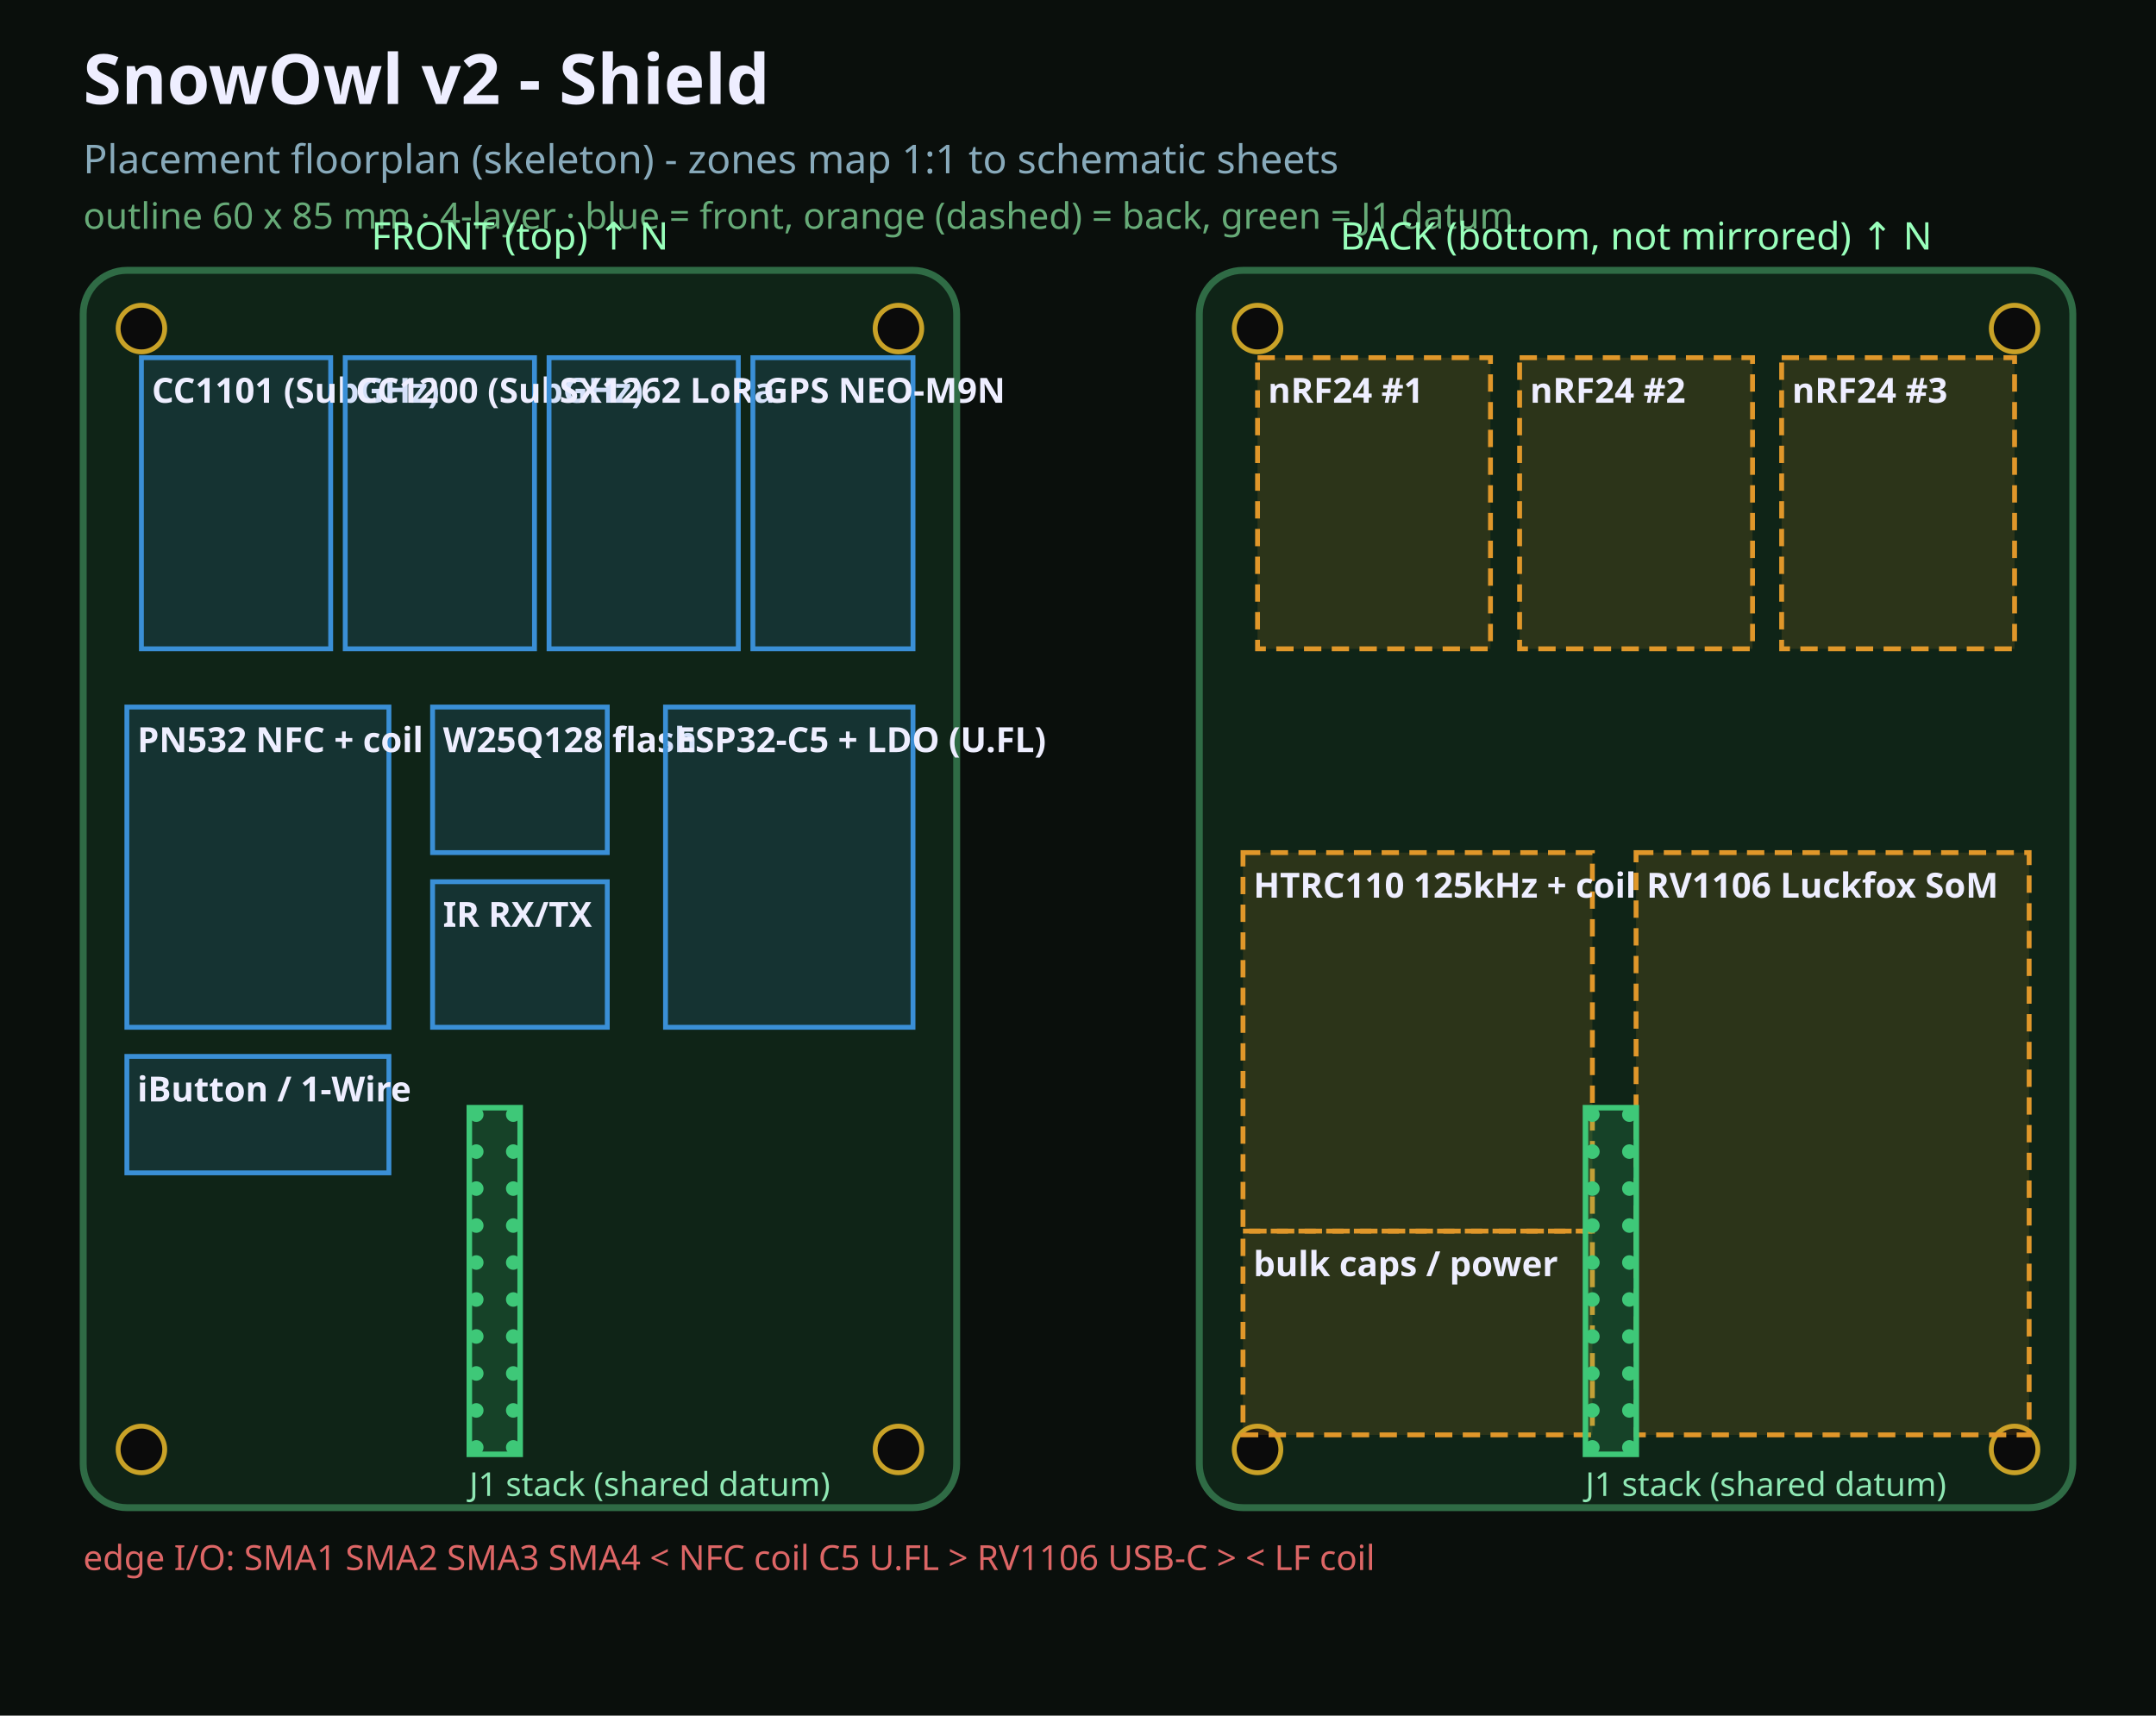
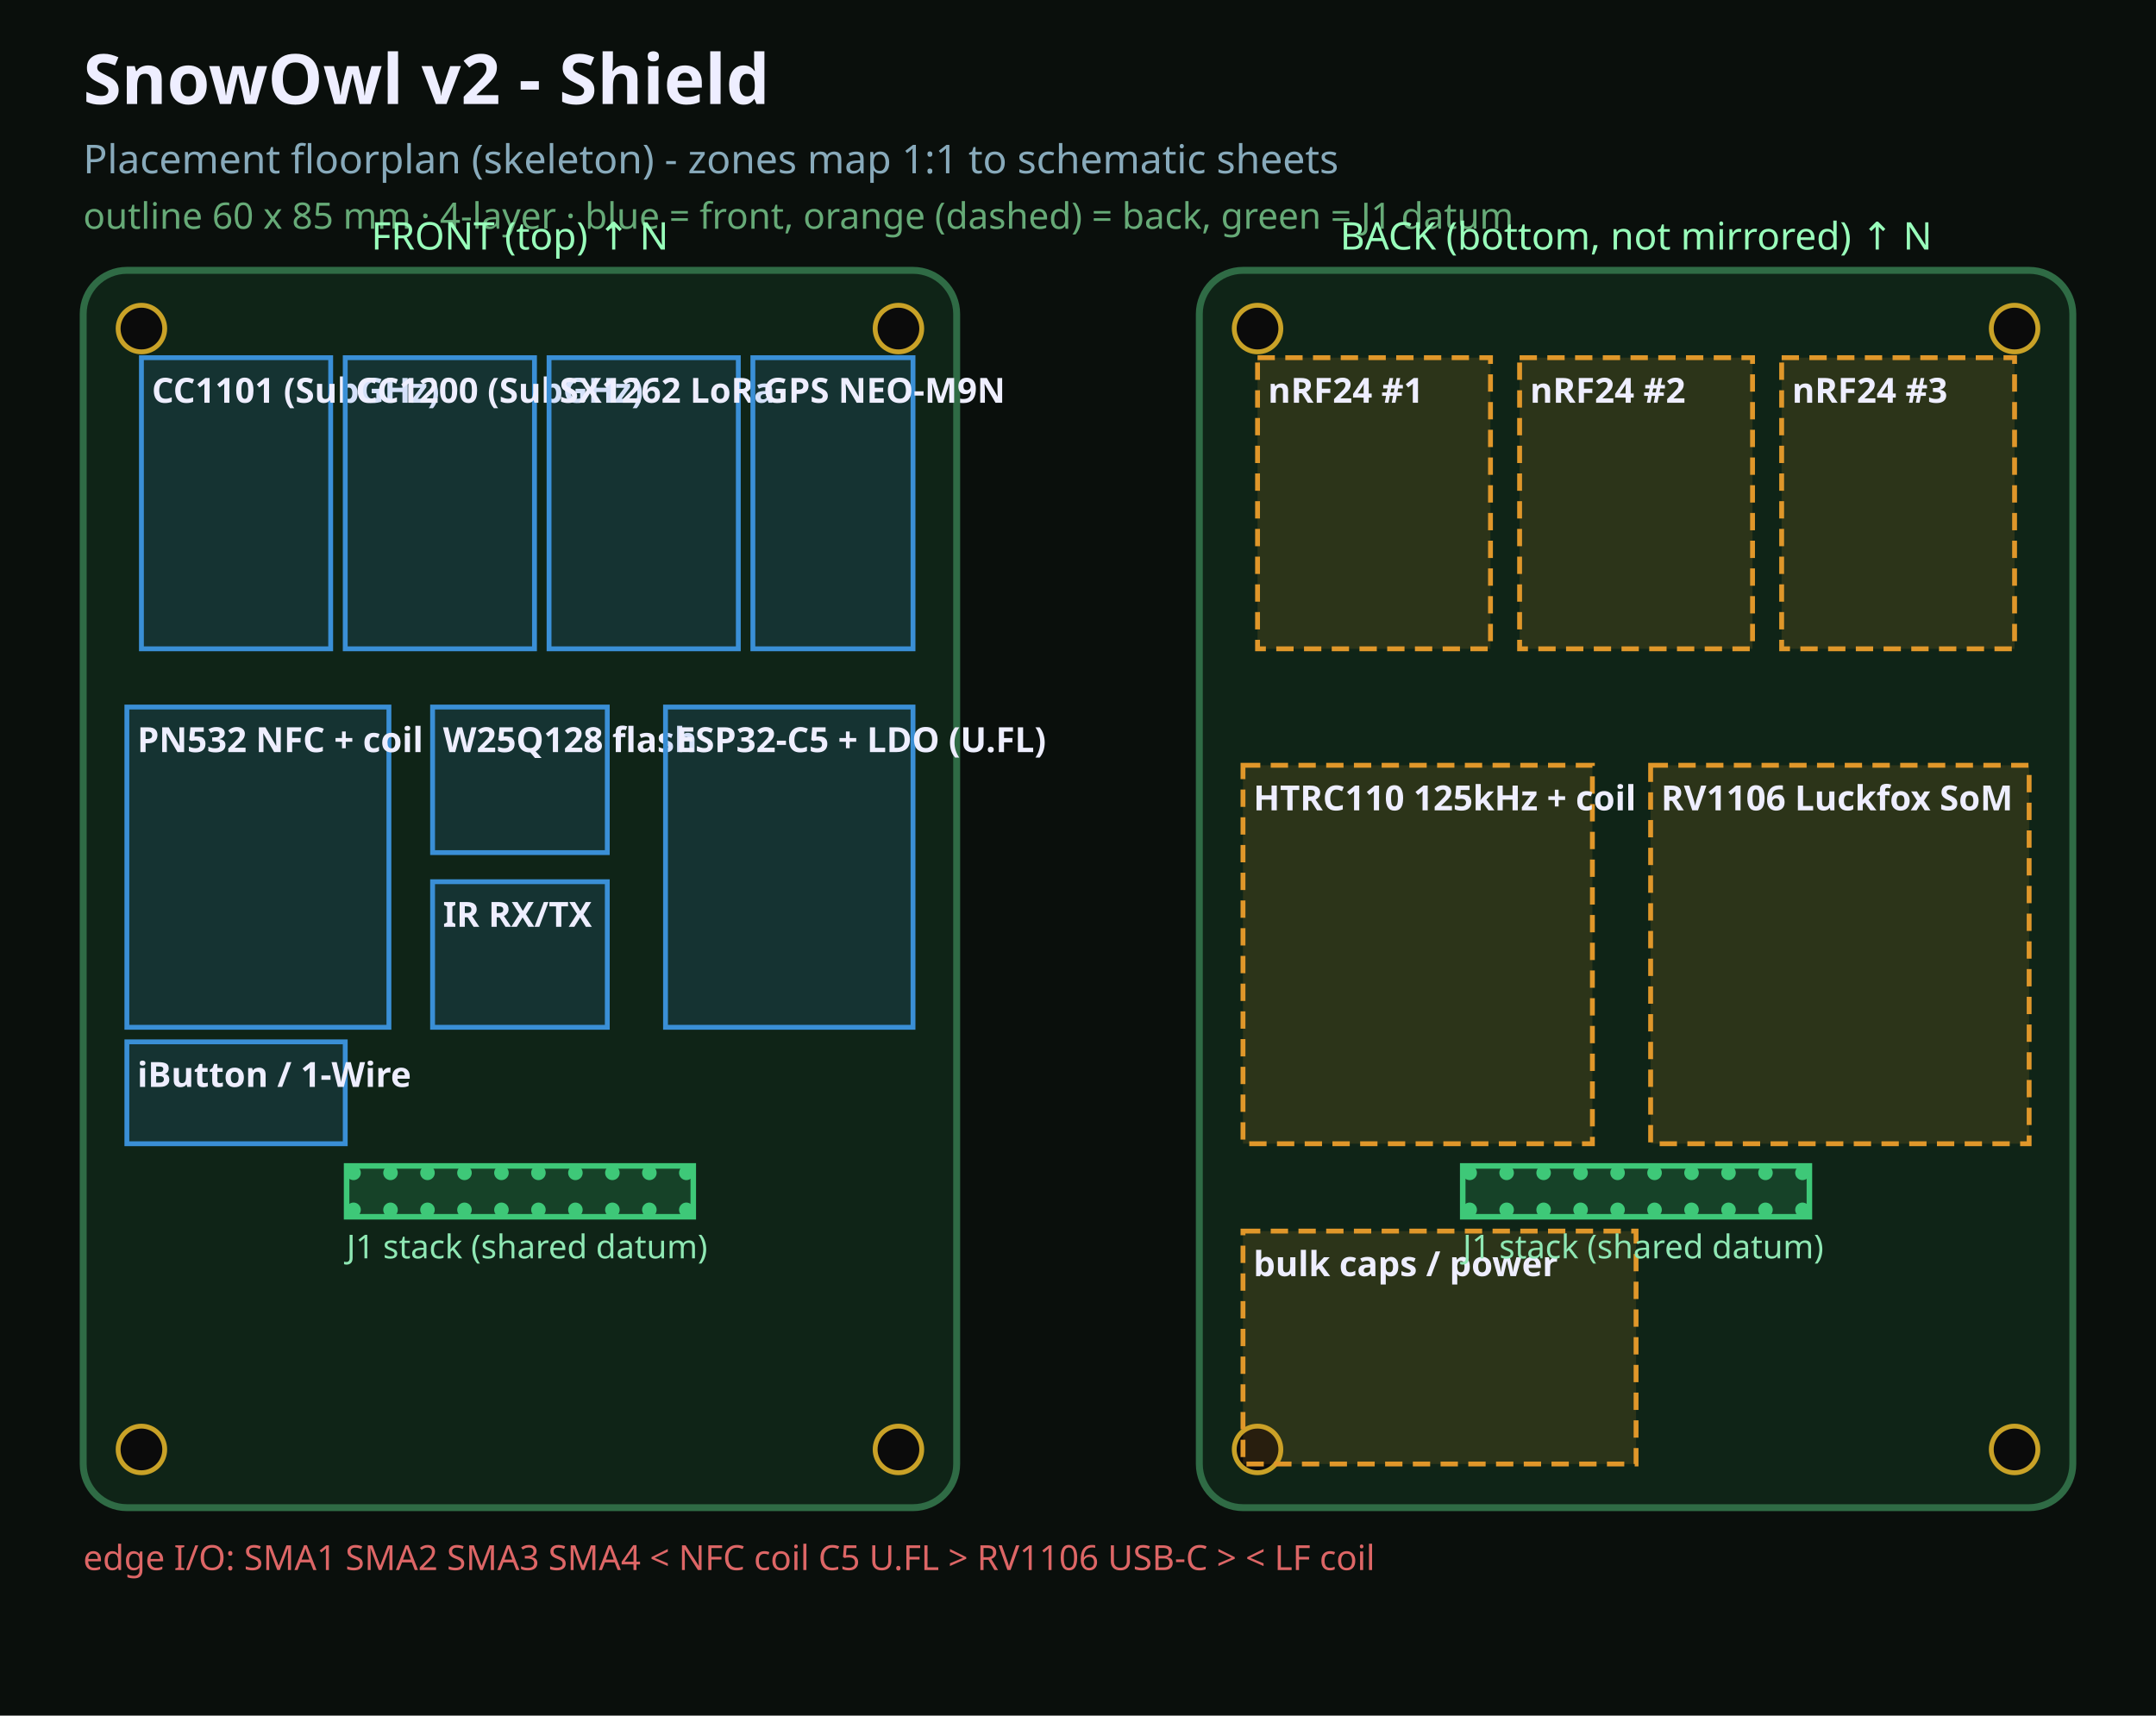
<svg xmlns="http://www.w3.org/2000/svg" width="622" height="495" viewBox="0 0 622 495">
  <rect width="622" height="495" fill="#0a0f0c" />
  <text x="24" y="30" font-size="20" font-family="sans-serif" fill="#eef" font-weight="700">SnowOwl v2 - Shield</text>
  <text x="24" y="50" font-size="11.5" font-family="sans-serif" fill="#8ab">Placement floorplan (skeleton) - zones map 1:1 to schematic sheets</text>
  <text x="24" y="66" font-size="10.5" font-family="sans-serif" fill="#6a7">outline 60 x 85 mm · 4-layer · blue = front, orange (dashed) = back, green = J1 datum</text>
  <rect x="24" y="78" width="252.0" height="357.0" rx="12.6" fill="#0f2417" stroke="#2f6b45" stroke-width="2" />
  <circle cx="40.8" cy="94.8" r="6.72" fill="#0b0b0b" stroke="#c9a227" stroke-width="1.4" />
  <circle cx="259.2" cy="94.8" r="6.72" fill="#0b0b0b" stroke="#c9a227" stroke-width="1.4" />
  <circle cx="40.8" cy="418.2" r="6.72" fill="#0b0b0b" stroke="#c9a227" stroke-width="1.4" />
  <circle cx="259.2" cy="418.2" r="6.72" fill="#0b0b0b" stroke="#c9a227" stroke-width="1.4" />
  <rect x="40.8" y="103.2" width="54.6" height="84.0" fill="rgba(58,143,214,0.14)" stroke="#3a8fd6" stroke-width="1.4" />
  <text x="43.8" y="116.2" font-size="10" font-family="sans-serif" fill="#eef" font-weight="600">CC1101 (SubGHz)</text>
  <rect x="99.6" y="103.2" width="54.6" height="84.0" fill="rgba(58,143,214,0.14)" stroke="#3a8fd6" stroke-width="1.4" />
  <text x="102.6" y="116.2" font-size="10" font-family="sans-serif" fill="#eef" font-weight="600">CC1200 (SubGHz)</text>
  <rect x="158.4" y="103.2" width="54.6" height="84.0" fill="rgba(58,143,214,0.14)" stroke="#3a8fd6" stroke-width="1.4" />
  <text x="161.4" y="116.2" font-size="10" font-family="sans-serif" fill="#eef" font-weight="600">SX1262 LoRa</text>
  <rect x="217.2" y="103.2" width="46.2" height="84.0" fill="rgba(58,143,214,0.14)" stroke="#3a8fd6" stroke-width="1.4" />
  <text x="220.2" y="116.2" font-size="10" font-family="sans-serif" fill="#eef" font-weight="600">GPS NEO-M9N</text>
  <rect x="36.6" y="204.0" width="75.6" height="92.4" fill="rgba(58,143,214,0.14)" stroke="#3a8fd6" stroke-width="1.4" />
  <text x="39.6" y="217.0" font-size="10" font-family="sans-serif" fill="#eef" font-weight="600">PN532 NFC + coil</text>
  <rect x="124.8" y="204.0" width="50.4" height="42.0" fill="rgba(58,143,214,0.14)" stroke="#3a8fd6" stroke-width="1.4" />
  <text x="127.8" y="217.0" font-size="10" font-family="sans-serif" fill="#eef" font-weight="600">W25Q128 flash</text>
  <rect x="124.8" y="254.4" width="50.4" height="42.0" fill="rgba(58,143,214,0.14)" stroke="#3a8fd6" stroke-width="1.4" />
  <text x="127.8" y="267.4" font-size="10" font-family="sans-serif" fill="#eef" font-weight="600">IR RX/TX</text>
  <rect x="192.0" y="204.0" width="71.4" height="92.4" fill="rgba(58,143,214,0.14)" stroke="#3a8fd6" stroke-width="1.4" />
  <text x="195.0" y="217.0" font-size="10" font-family="sans-serif" fill="#eef" font-weight="600">ESP32-C5 + LDO (U.FL)</text>
-   <rect x="36.6" y="304.8" width="75.6" height="33.6" fill="rgba(58,143,214,0.14)" stroke="#3a8fd6" stroke-width="1.4" />
-   <text x="39.6" y="317.8" font-size="10" font-family="sans-serif" fill="#eef" font-weight="600">iButton / 1-Wire</text>
-   <rect x="135.4" y="319.6" width="14.668" height="100.012" fill="rgba(60,200,120,0.18)" stroke="#3ec878" stroke-width="1.6" />
-   <circle cx="137.4" cy="321.6" r="2.1" fill="#3ec878" />
-   <circle cx="148.068" cy="321.6" r="2.1" fill="#3ec878" />
-   <circle cx="137.4" cy="332.268" r="2.1" fill="#3ec878" />
-   <circle cx="148.068" cy="332.268" r="2.1" fill="#3ec878" />
-   <circle cx="137.4" cy="342.936" r="2.1" fill="#3ec878" />
-   <circle cx="148.068" cy="342.936" r="2.1" fill="#3ec878" />
-   <circle cx="137.4" cy="353.604" r="2.1" fill="#3ec878" />
-   <circle cx="148.068" cy="353.604" r="2.1" fill="#3ec878" />
-   <circle cx="137.4" cy="364.272" r="2.1" fill="#3ec878" />
-   <circle cx="148.068" cy="364.272" r="2.1" fill="#3ec878" />
-   <circle cx="137.4" cy="374.94" r="2.1" fill="#3ec878" />
-   <circle cx="148.068" cy="374.94" r="2.1" fill="#3ec878" />
-   <circle cx="137.4" cy="385.608" r="2.1" fill="#3ec878" />
-   <circle cx="148.068" cy="385.608" r="2.1" fill="#3ec878" />
-   <circle cx="137.4" cy="396.276" r="2.1" fill="#3ec878" />
-   <circle cx="148.068" cy="396.276" r="2.1" fill="#3ec878" />
-   <circle cx="137.4" cy="406.944" r="2.1" fill="#3ec878" />
-   <circle cx="148.068" cy="406.944" r="2.1" fill="#3ec878" />
-   <circle cx="137.4" cy="417.612" r="2.1" fill="#3ec878" />
-   <circle cx="148.068" cy="417.612" r="2.1" fill="#3ec878" />
-   <text x="135.4" y="431.612" font-size="9.5" font-family="sans-serif" fill="#8fe8b4">J1 stack (shared datum)</text>
+   <rect x="36.6" y="300.6" width="63.0" height="29.4" fill="rgba(58,143,214,0.14)" stroke="#3a8fd6" stroke-width="1.4" />
+   <text x="39.6" y="313.6" font-size="10" font-family="sans-serif" fill="#eef" font-weight="600">iButton / 1-Wire</text>
+   <rect x="99.994" y="336.4" width="100.012" height="14.668" fill="rgba(60,200,120,0.18)" stroke="#3ec878" stroke-width="1.6" />
+   <circle cx="101.994" cy="338.4" r="2.1" fill="#3ec878" />
+   <circle cx="112.662" cy="338.4" r="2.1" fill="#3ec878" />
+   <circle cx="123.33" cy="338.4" r="2.1" fill="#3ec878" />
+   <circle cx="133.998" cy="338.4" r="2.1" fill="#3ec878" />
+   <circle cx="144.666" cy="338.4" r="2.1" fill="#3ec878" />
+   <circle cx="155.334" cy="338.4" r="2.1" fill="#3ec878" />
+   <circle cx="166.002" cy="338.4" r="2.1" fill="#3ec878" />
+   <circle cx="176.67" cy="338.4" r="2.1" fill="#3ec878" />
+   <circle cx="187.338" cy="338.4" r="2.1" fill="#3ec878" />
+   <circle cx="198.006" cy="338.4" r="2.1" fill="#3ec878" />
+   <circle cx="101.994" cy="349.068" r="2.1" fill="#3ec878" />
+   <circle cx="112.662" cy="349.068" r="2.1" fill="#3ec878" />
+   <circle cx="123.33" cy="349.068" r="2.1" fill="#3ec878" />
+   <circle cx="133.998" cy="349.068" r="2.1" fill="#3ec878" />
+   <circle cx="144.666" cy="349.068" r="2.1" fill="#3ec878" />
+   <circle cx="155.334" cy="349.068" r="2.1" fill="#3ec878" />
+   <circle cx="166.002" cy="349.068" r="2.1" fill="#3ec878" />
+   <circle cx="176.67" cy="349.068" r="2.1" fill="#3ec878" />
+   <circle cx="187.338" cy="349.068" r="2.1" fill="#3ec878" />
+   <circle cx="198.006" cy="349.068" r="2.1" fill="#3ec878" />
+   <text x="99.994" y="363.068" font-size="9.5" font-family="sans-serif" fill="#8fe8b4">J1 stack (shared datum)</text>
  <text x="150.0" y="72" font-size="11" text-anchor="middle" font-family="sans-serif" fill="#9fb">FRONT (top) ↑ N</text>
  <rect x="346.0" y="78" width="252.0" height="357.0" rx="12.6" fill="#0f2417" stroke="#2f6b45" stroke-width="2" />
  <circle cx="362.8" cy="94.8" r="6.72" fill="#0b0b0b" stroke="#c9a227" stroke-width="1.4" />
  <circle cx="581.2" cy="94.8" r="6.72" fill="#0b0b0b" stroke="#c9a227" stroke-width="1.4" />
  <circle cx="362.8" cy="418.2" r="6.72" fill="#0b0b0b" stroke="#c9a227" stroke-width="1.4" />
  <circle cx="581.2" cy="418.2" r="6.72" fill="#0b0b0b" stroke="#c9a227" stroke-width="1.4" />
  <rect x="362.8" y="103.2" width="67.2" height="84.0" fill="rgba(224,151,42,0.14)" stroke="#e0972a" stroke-width="1.4" stroke-dasharray="5 3" />
  <text x="365.8" y="116.2" font-size="10" font-family="sans-serif" fill="#eef" font-weight="600">nRF24 #1</text>
  <rect x="438.4" y="103.2" width="67.2" height="84.0" fill="rgba(224,151,42,0.14)" stroke="#e0972a" stroke-width="1.4" stroke-dasharray="5 3" />
  <text x="441.4" y="116.2" font-size="10" font-family="sans-serif" fill="#eef" font-weight="600">nRF24 #2</text>
  <rect x="514.0" y="103.2" width="67.2" height="84.0" fill="rgba(224,151,42,0.14)" stroke="#e0972a" stroke-width="1.4" stroke-dasharray="5 3" />
  <text x="517.0" y="116.2" font-size="10" font-family="sans-serif" fill="#eef" font-weight="600">nRF24 #3</text>
-   <rect x="358.6" y="246.0" width="100.8" height="109.2" fill="rgba(224,151,42,0.14)" stroke="#e0972a" stroke-width="1.4" stroke-dasharray="5 3" />
-   <text x="361.6" y="259.0" font-size="10" font-family="sans-serif" fill="#eef" font-weight="600">HTRC110 125kHz + coil</text>
-   <rect x="472.0" y="246.0" width="113.4" height="168.0" fill="rgba(224,151,42,0.14)" stroke="#e0972a" stroke-width="1.4" stroke-dasharray="5 3" />
-   <text x="475.0" y="259.0" font-size="10" font-family="sans-serif" fill="#eef" font-weight="600">RV1106 Luckfox SoM</text>
-   <rect x="358.6" y="355.2" width="100.8" height="58.8" fill="rgba(224,151,42,0.14)" stroke="#e0972a" stroke-width="1.4" stroke-dasharray="5 3" />
+   <rect x="358.6" y="220.8" width="100.8" height="109.2" fill="rgba(224,151,42,0.14)" stroke="#e0972a" stroke-width="1.4" stroke-dasharray="5 3" />
+   <text x="361.6" y="233.8" font-size="10" font-family="sans-serif" fill="#eef" font-weight="600">HTRC110 125kHz + coil</text>
+   <rect x="476.2" y="220.8" width="109.2" height="109.2" fill="rgba(224,151,42,0.14)" stroke="#e0972a" stroke-width="1.4" stroke-dasharray="5 3" />
+   <text x="479.2" y="233.8" font-size="10" font-family="sans-serif" fill="#eef" font-weight="600">RV1106 Luckfox SoM</text>
+   <rect x="358.6" y="355.2" width="113.4" height="67.2" fill="rgba(224,151,42,0.14)" stroke="#e0972a" stroke-width="1.4" stroke-dasharray="5 3" />
  <text x="361.6" y="368.2" font-size="10" font-family="sans-serif" fill="#eef" font-weight="600">bulk caps / power</text>
-   <rect x="457.4" y="319.6" width="14.668" height="100.012" fill="rgba(60,200,120,0.18)" stroke="#3ec878" stroke-width="1.6" />
-   <circle cx="459.4" cy="321.6" r="2.1" fill="#3ec878" />
-   <circle cx="470.068" cy="321.6" r="2.1" fill="#3ec878" />
-   <circle cx="459.4" cy="332.268" r="2.1" fill="#3ec878" />
-   <circle cx="470.068" cy="332.268" r="2.1" fill="#3ec878" />
-   <circle cx="459.4" cy="342.936" r="2.1" fill="#3ec878" />
-   <circle cx="470.068" cy="342.936" r="2.1" fill="#3ec878" />
-   <circle cx="459.4" cy="353.604" r="2.1" fill="#3ec878" />
-   <circle cx="470.068" cy="353.604" r="2.1" fill="#3ec878" />
-   <circle cx="459.4" cy="364.272" r="2.1" fill="#3ec878" />
-   <circle cx="470.068" cy="364.272" r="2.1" fill="#3ec878" />
-   <circle cx="459.4" cy="374.94" r="2.1" fill="#3ec878" />
-   <circle cx="470.068" cy="374.94" r="2.1" fill="#3ec878" />
-   <circle cx="459.4" cy="385.608" r="2.1" fill="#3ec878" />
-   <circle cx="470.068" cy="385.608" r="2.1" fill="#3ec878" />
-   <circle cx="459.4" cy="396.276" r="2.1" fill="#3ec878" />
-   <circle cx="470.068" cy="396.276" r="2.1" fill="#3ec878" />
-   <circle cx="459.4" cy="406.944" r="2.1" fill="#3ec878" />
-   <circle cx="470.068" cy="406.944" r="2.1" fill="#3ec878" />
-   <circle cx="459.4" cy="417.612" r="2.1" fill="#3ec878" />
-   <circle cx="470.068" cy="417.612" r="2.1" fill="#3ec878" />
-   <text x="457.4" y="431.612" font-size="9.5" font-family="sans-serif" fill="#8fe8b4">J1 stack (shared datum)</text>
+   <rect x="421.994" y="336.4" width="100.012" height="14.668" fill="rgba(60,200,120,0.18)" stroke="#3ec878" stroke-width="1.6" />
+   <circle cx="423.994" cy="338.4" r="2.1" fill="#3ec878" />
+   <circle cx="434.662" cy="338.4" r="2.1" fill="#3ec878" />
+   <circle cx="445.33" cy="338.4" r="2.1" fill="#3ec878" />
+   <circle cx="455.998" cy="338.4" r="2.1" fill="#3ec878" />
+   <circle cx="466.666" cy="338.4" r="2.1" fill="#3ec878" />
+   <circle cx="477.334" cy="338.4" r="2.1" fill="#3ec878" />
+   <circle cx="488.002" cy="338.4" r="2.1" fill="#3ec878" />
+   <circle cx="498.67" cy="338.4" r="2.1" fill="#3ec878" />
+   <circle cx="509.338" cy="338.4" r="2.1" fill="#3ec878" />
+   <circle cx="520.006" cy="338.4" r="2.1" fill="#3ec878" />
+   <circle cx="423.994" cy="349.068" r="2.1" fill="#3ec878" />
+   <circle cx="434.662" cy="349.068" r="2.1" fill="#3ec878" />
+   <circle cx="445.33" cy="349.068" r="2.1" fill="#3ec878" />
+   <circle cx="455.998" cy="349.068" r="2.1" fill="#3ec878" />
+   <circle cx="466.666" cy="349.068" r="2.1" fill="#3ec878" />
+   <circle cx="477.334" cy="349.068" r="2.1" fill="#3ec878" />
+   <circle cx="488.002" cy="349.068" r="2.1" fill="#3ec878" />
+   <circle cx="498.67" cy="349.068" r="2.1" fill="#3ec878" />
+   <circle cx="509.338" cy="349.068" r="2.1" fill="#3ec878" />
+   <circle cx="520.006" cy="349.068" r="2.1" fill="#3ec878" />
+   <text x="421.994" y="363.068" font-size="9.5" font-family="sans-serif" fill="#8fe8b4">J1 stack (shared datum)</text>
  <text x="472.0" y="72" font-size="11" text-anchor="middle" font-family="sans-serif" fill="#9fb">BACK (bottom, not mirrored) ↑ N</text>
  <text x="24" y="453.0" font-size="10" font-family="sans-serif" fill="#d66">edge I/O: SMA1  SMA2  SMA3  SMA4  &lt; NFC coil  C5 U.FL &gt;  RV1106 USB-C &gt;  &lt; LF coil</text>
</svg>
